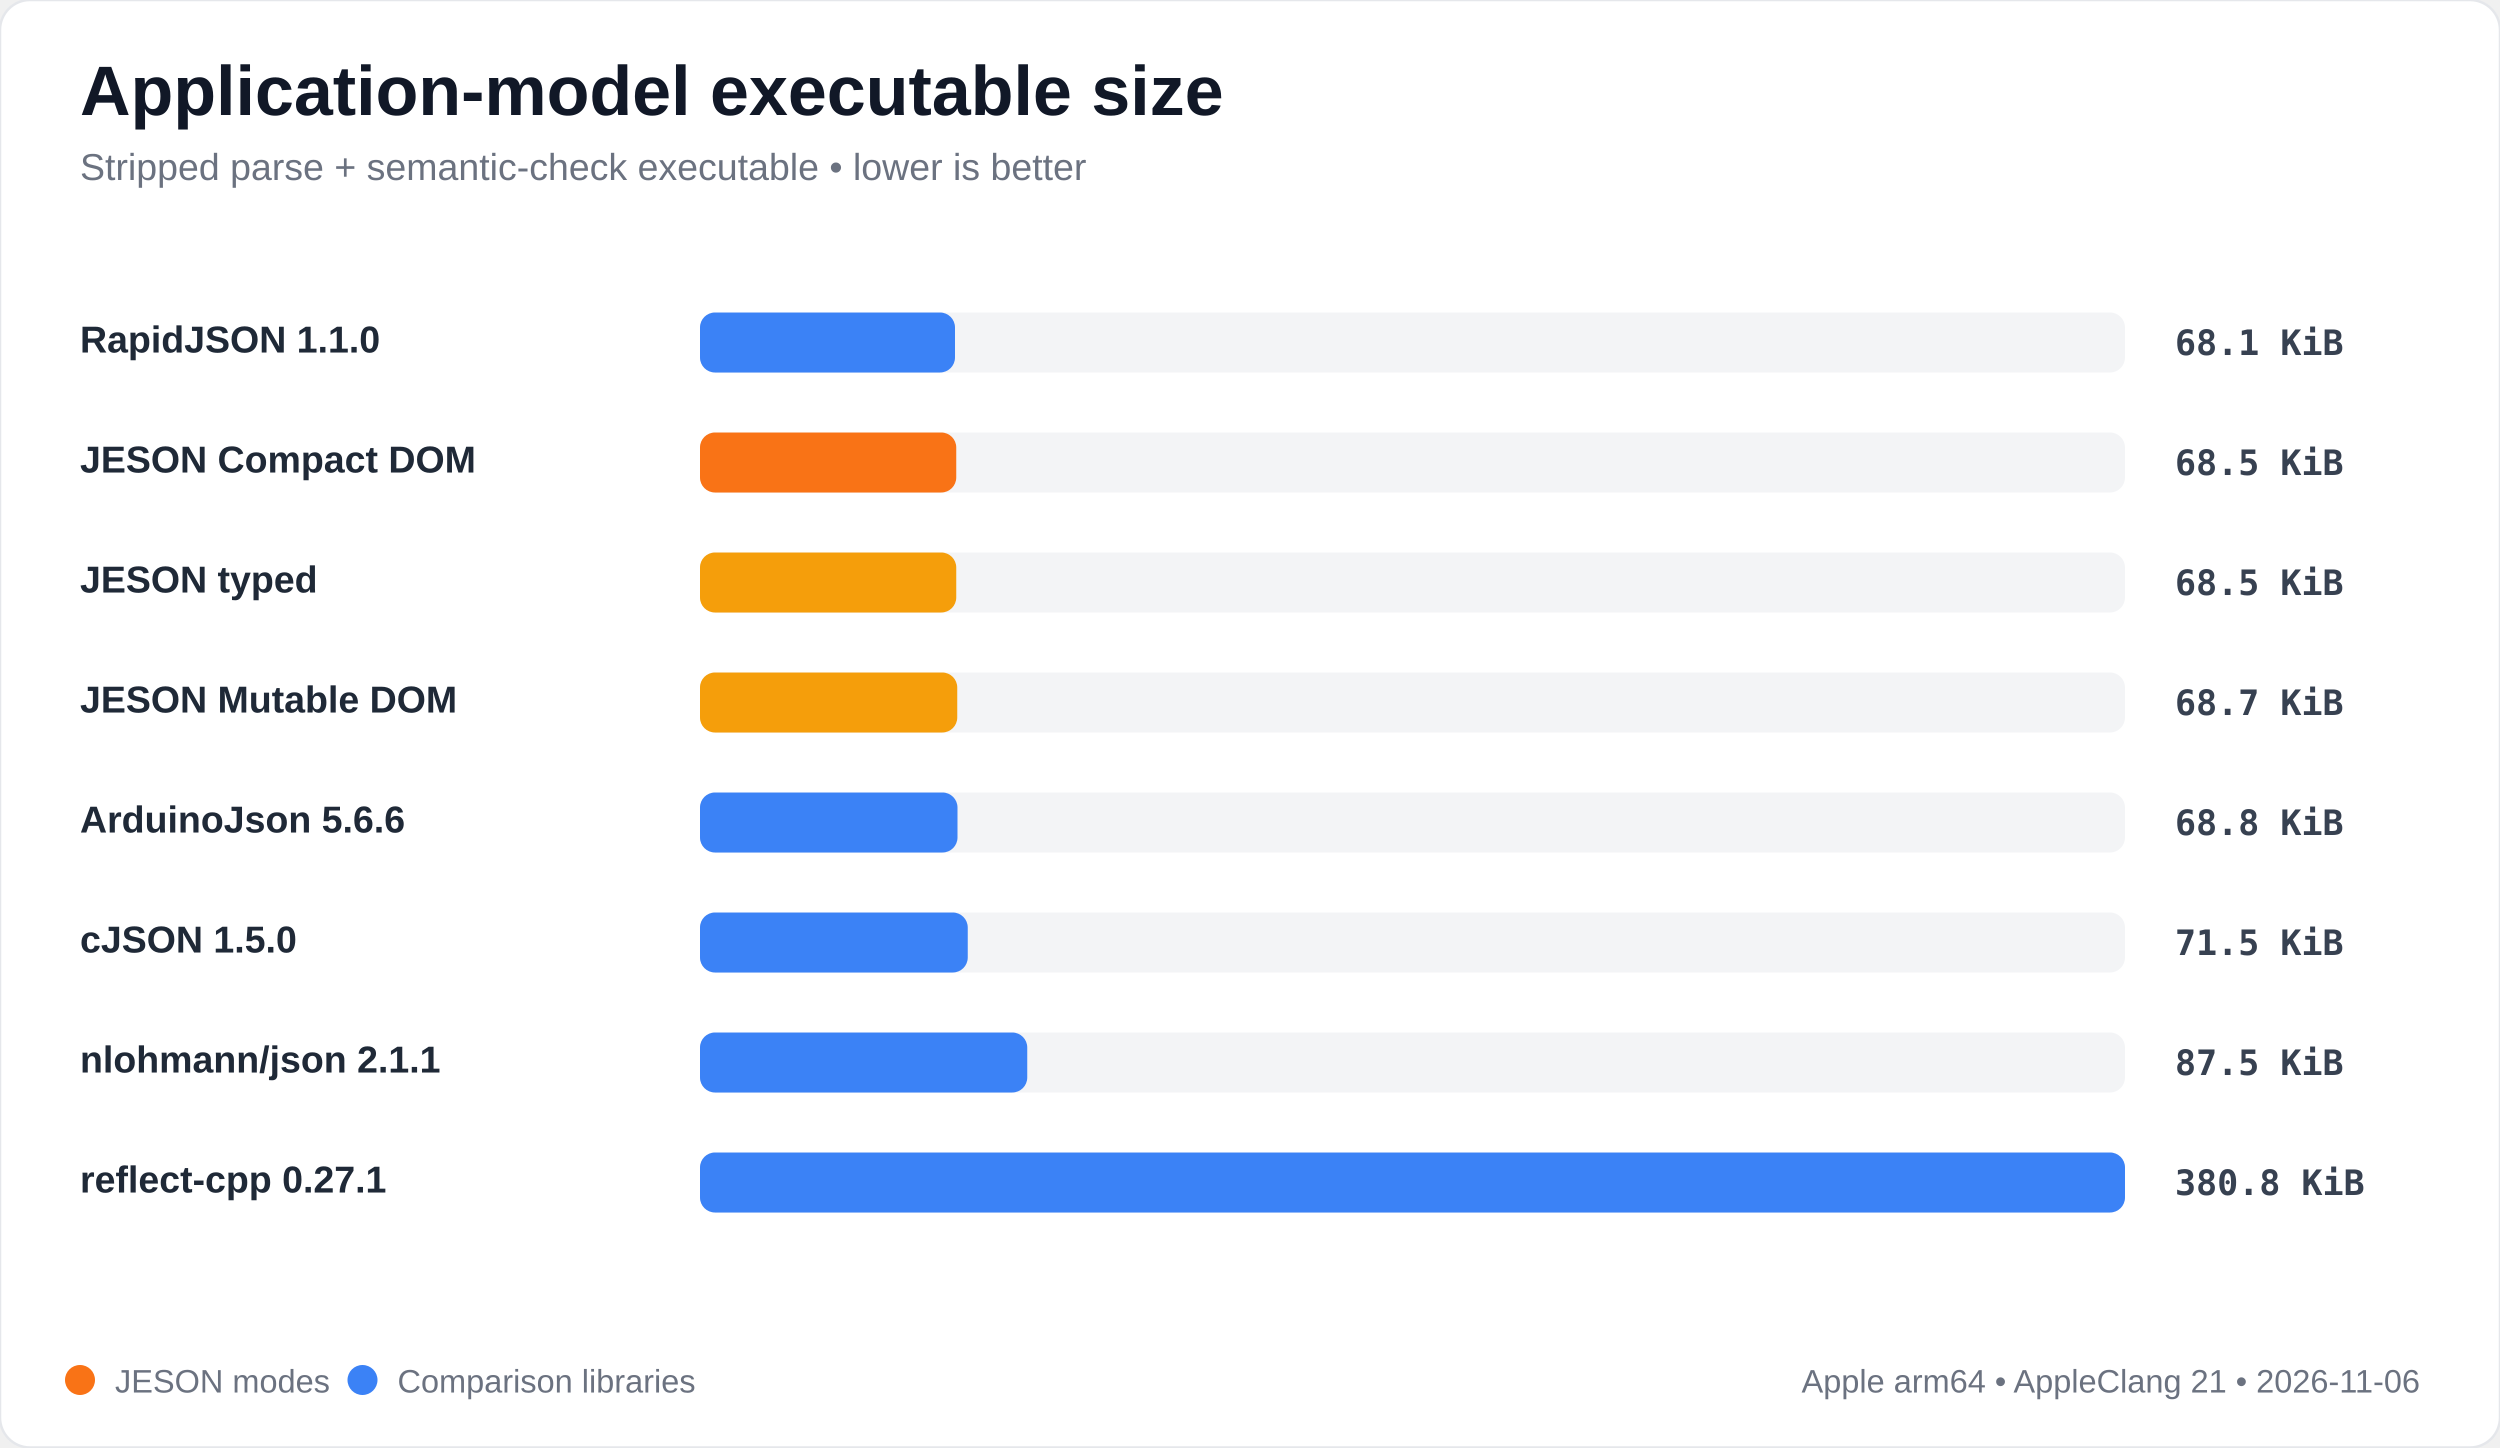
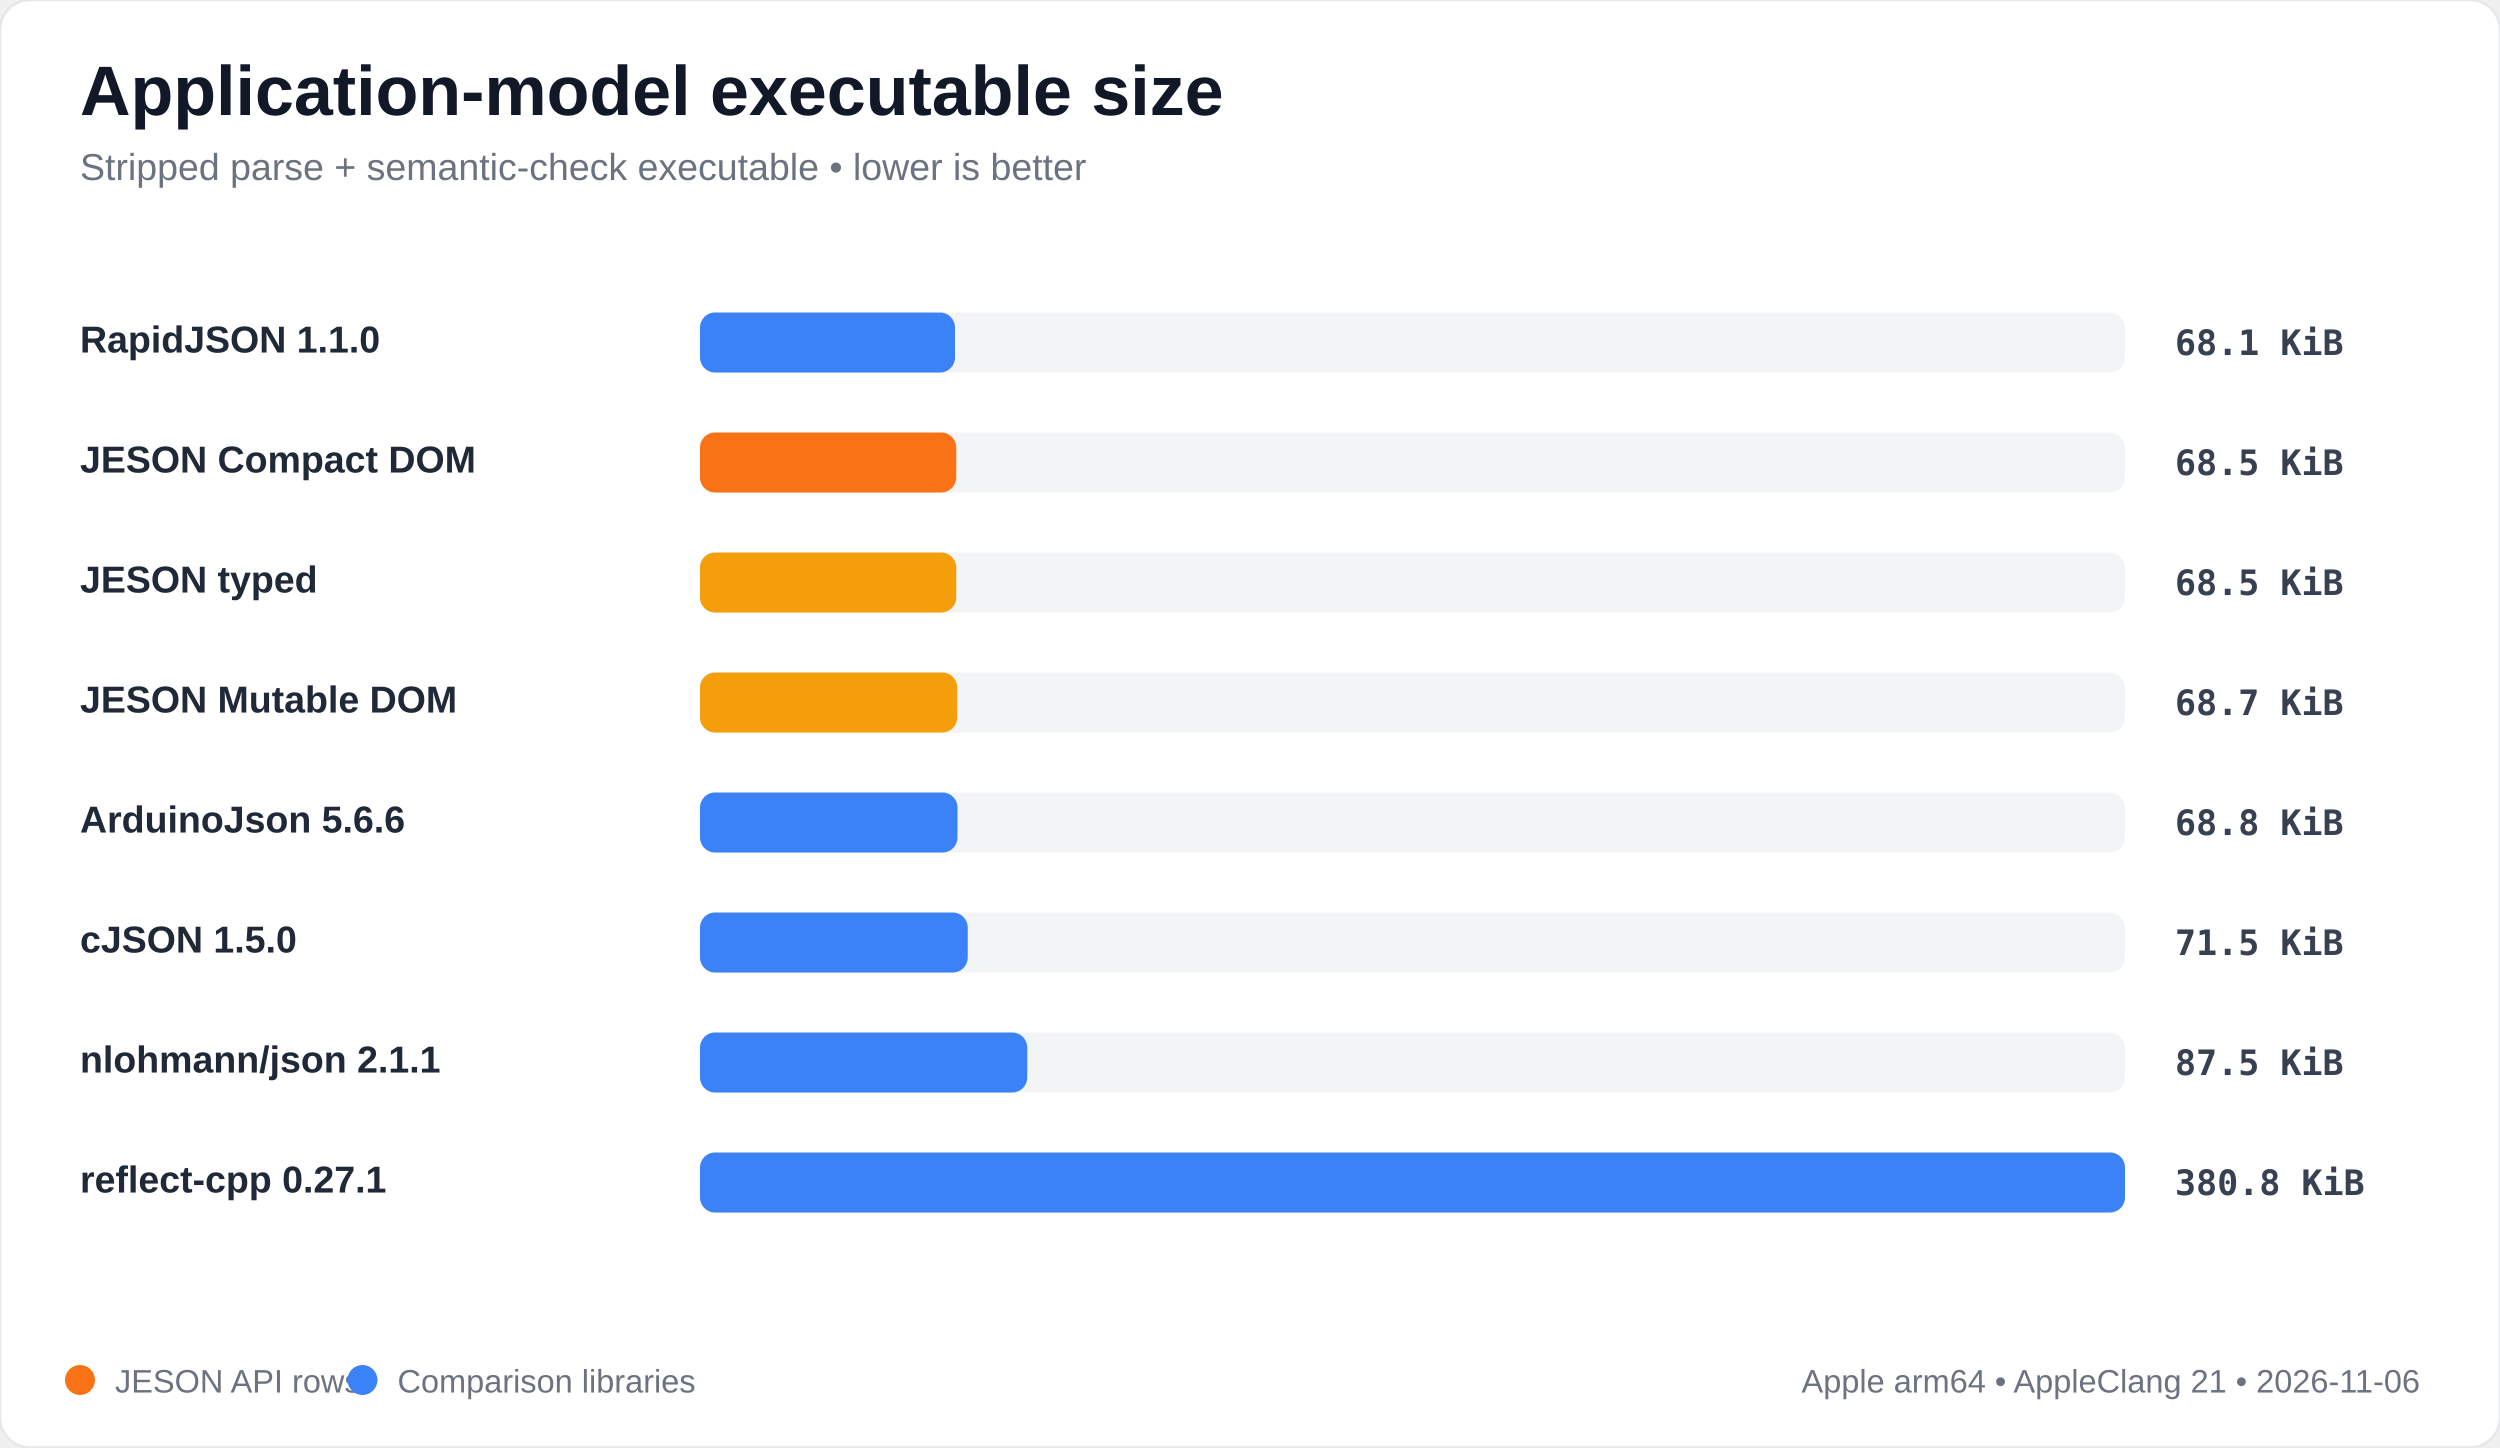
<svg xmlns="http://www.w3.org/2000/svg" viewBox="0 0 1000 579" role="img">
  <rect width="1000" height="579" rx="12" fill="#ffffff" stroke="#e5e7eb" />
  <text x="32" y="46" font-family="Arial, sans-serif" font-size="28" font-weight="700" fill="#111827">Application-model executable size</text>
  <text x="32" y="72" font-family="Arial, sans-serif" font-size="15" fill="#6b7280">Stripped parse + semantic-check executable • lower is better</text>
  <text x="32" y="141" font-family="Arial, sans-serif" font-size="15" font-weight="600" fill="#1f2937">RapidJSON 1.1.0</text>
  <rect x="280" y="125" width="570" height="24" rx="6" fill="#f3f4f6" />
  <rect x="280" y="125" width="102.0" height="24" rx="6" fill="#3b82f6" />
  <text x="870" y="142" font-family="monospace" font-size="14" font-weight="600" fill="#374151">68.1 KiB</text>
  <text x="32" y="189" font-family="Arial, sans-serif" font-size="15" font-weight="600" fill="#1f2937">JESON Compact DOM</text>
  <rect x="280" y="173" width="570" height="24" rx="6" fill="#f3f4f6" />
  <rect x="280" y="173" width="102.5" height="24" rx="6" fill="#f97316" />
  <text x="870" y="190" font-family="monospace" font-size="14" font-weight="600" fill="#374151">68.5 KiB</text>
  <text x="32" y="237" font-family="Arial, sans-serif" font-size="15" font-weight="600" fill="#1f2937">JESON typed</text>
  <rect x="280" y="221" width="570" height="24" rx="6" fill="#f3f4f6" />
  <rect x="280" y="221" width="102.5" height="24" rx="6" fill="#f59e0b" />
  <text x="870" y="238" font-family="monospace" font-size="14" font-weight="600" fill="#374151">68.5 KiB</text>
  <text x="32" y="285" font-family="Arial, sans-serif" font-size="15" font-weight="600" fill="#1f2937">JESON Mutable DOM</text>
  <rect x="280" y="269" width="570" height="24" rx="6" fill="#f3f4f6" />
  <rect x="280" y="269" width="102.9" height="24" rx="6" fill="#f59e0b" />
  <text x="870" y="286" font-family="monospace" font-size="14" font-weight="600" fill="#374151">68.7 KiB</text>
  <text x="32" y="333" font-family="Arial, sans-serif" font-size="15" font-weight="600" fill="#1f2937">ArduinoJson 5.6.6</text>
  <rect x="280" y="317" width="570" height="24" rx="6" fill="#f3f4f6" />
  <rect x="280" y="317" width="103.0" height="24" rx="6" fill="#3b82f6" />
  <text x="870" y="334" font-family="monospace" font-size="14" font-weight="600" fill="#374151">68.8 KiB</text>
  <text x="32" y="381" font-family="Arial, sans-serif" font-size="15" font-weight="600" fill="#1f2937">cJSON 1.5.0</text>
  <rect x="280" y="365" width="570" height="24" rx="6" fill="#f3f4f6" />
  <rect x="280" y="365" width="107.1" height="24" rx="6" fill="#3b82f6" />
  <text x="870" y="382" font-family="monospace" font-size="14" font-weight="600" fill="#374151">71.5 KiB</text>
  <text x="32" y="429" font-family="Arial, sans-serif" font-size="15" font-weight="600" fill="#1f2937">nlohmann/json 2.1.1</text>
  <rect x="280" y="413" width="570" height="24" rx="6" fill="#f3f4f6" />
  <rect x="280" y="413" width="130.9" height="24" rx="6" fill="#3b82f6" />
  <text x="870" y="430" font-family="monospace" font-size="14" font-weight="600" fill="#374151">87.5 KiB</text>
  <text x="32" y="477" font-family="Arial, sans-serif" font-size="15" font-weight="600" fill="#1f2937">reflect-cpp 0.27.1</text>
  <rect x="280" y="461" width="570" height="24" rx="6" fill="#f3f4f6" />
  <rect x="280" y="461" width="570.0" height="24" rx="6" fill="#3b82f6" />
  <text x="870" y="478" font-family="monospace" font-size="14" font-weight="600" fill="#374151">380.8 KiB</text>
  <circle cx="32" cy="552" r="6" fill="#f97316" />
-   <text x="46" y="557" font-family="Arial, sans-serif" font-size="13" fill="#6b7280">JESON modes</text>
+   <text x="46" y="557" font-family="Arial, sans-serif" font-size="13" fill="#6b7280">JESON API rows</text>
  <circle cx="145" cy="552" r="6" fill="#3b82f6" />
  <text x="159" y="557" font-family="Arial, sans-serif" font-size="13" fill="#6b7280">Comparison libraries</text>
  <text x="968" y="557" text-anchor="end" font-family="Arial, sans-serif" font-size="13" fill="#6b7280">Apple arm64 • AppleClang 21 • 2026-11-06</text>
</svg>
